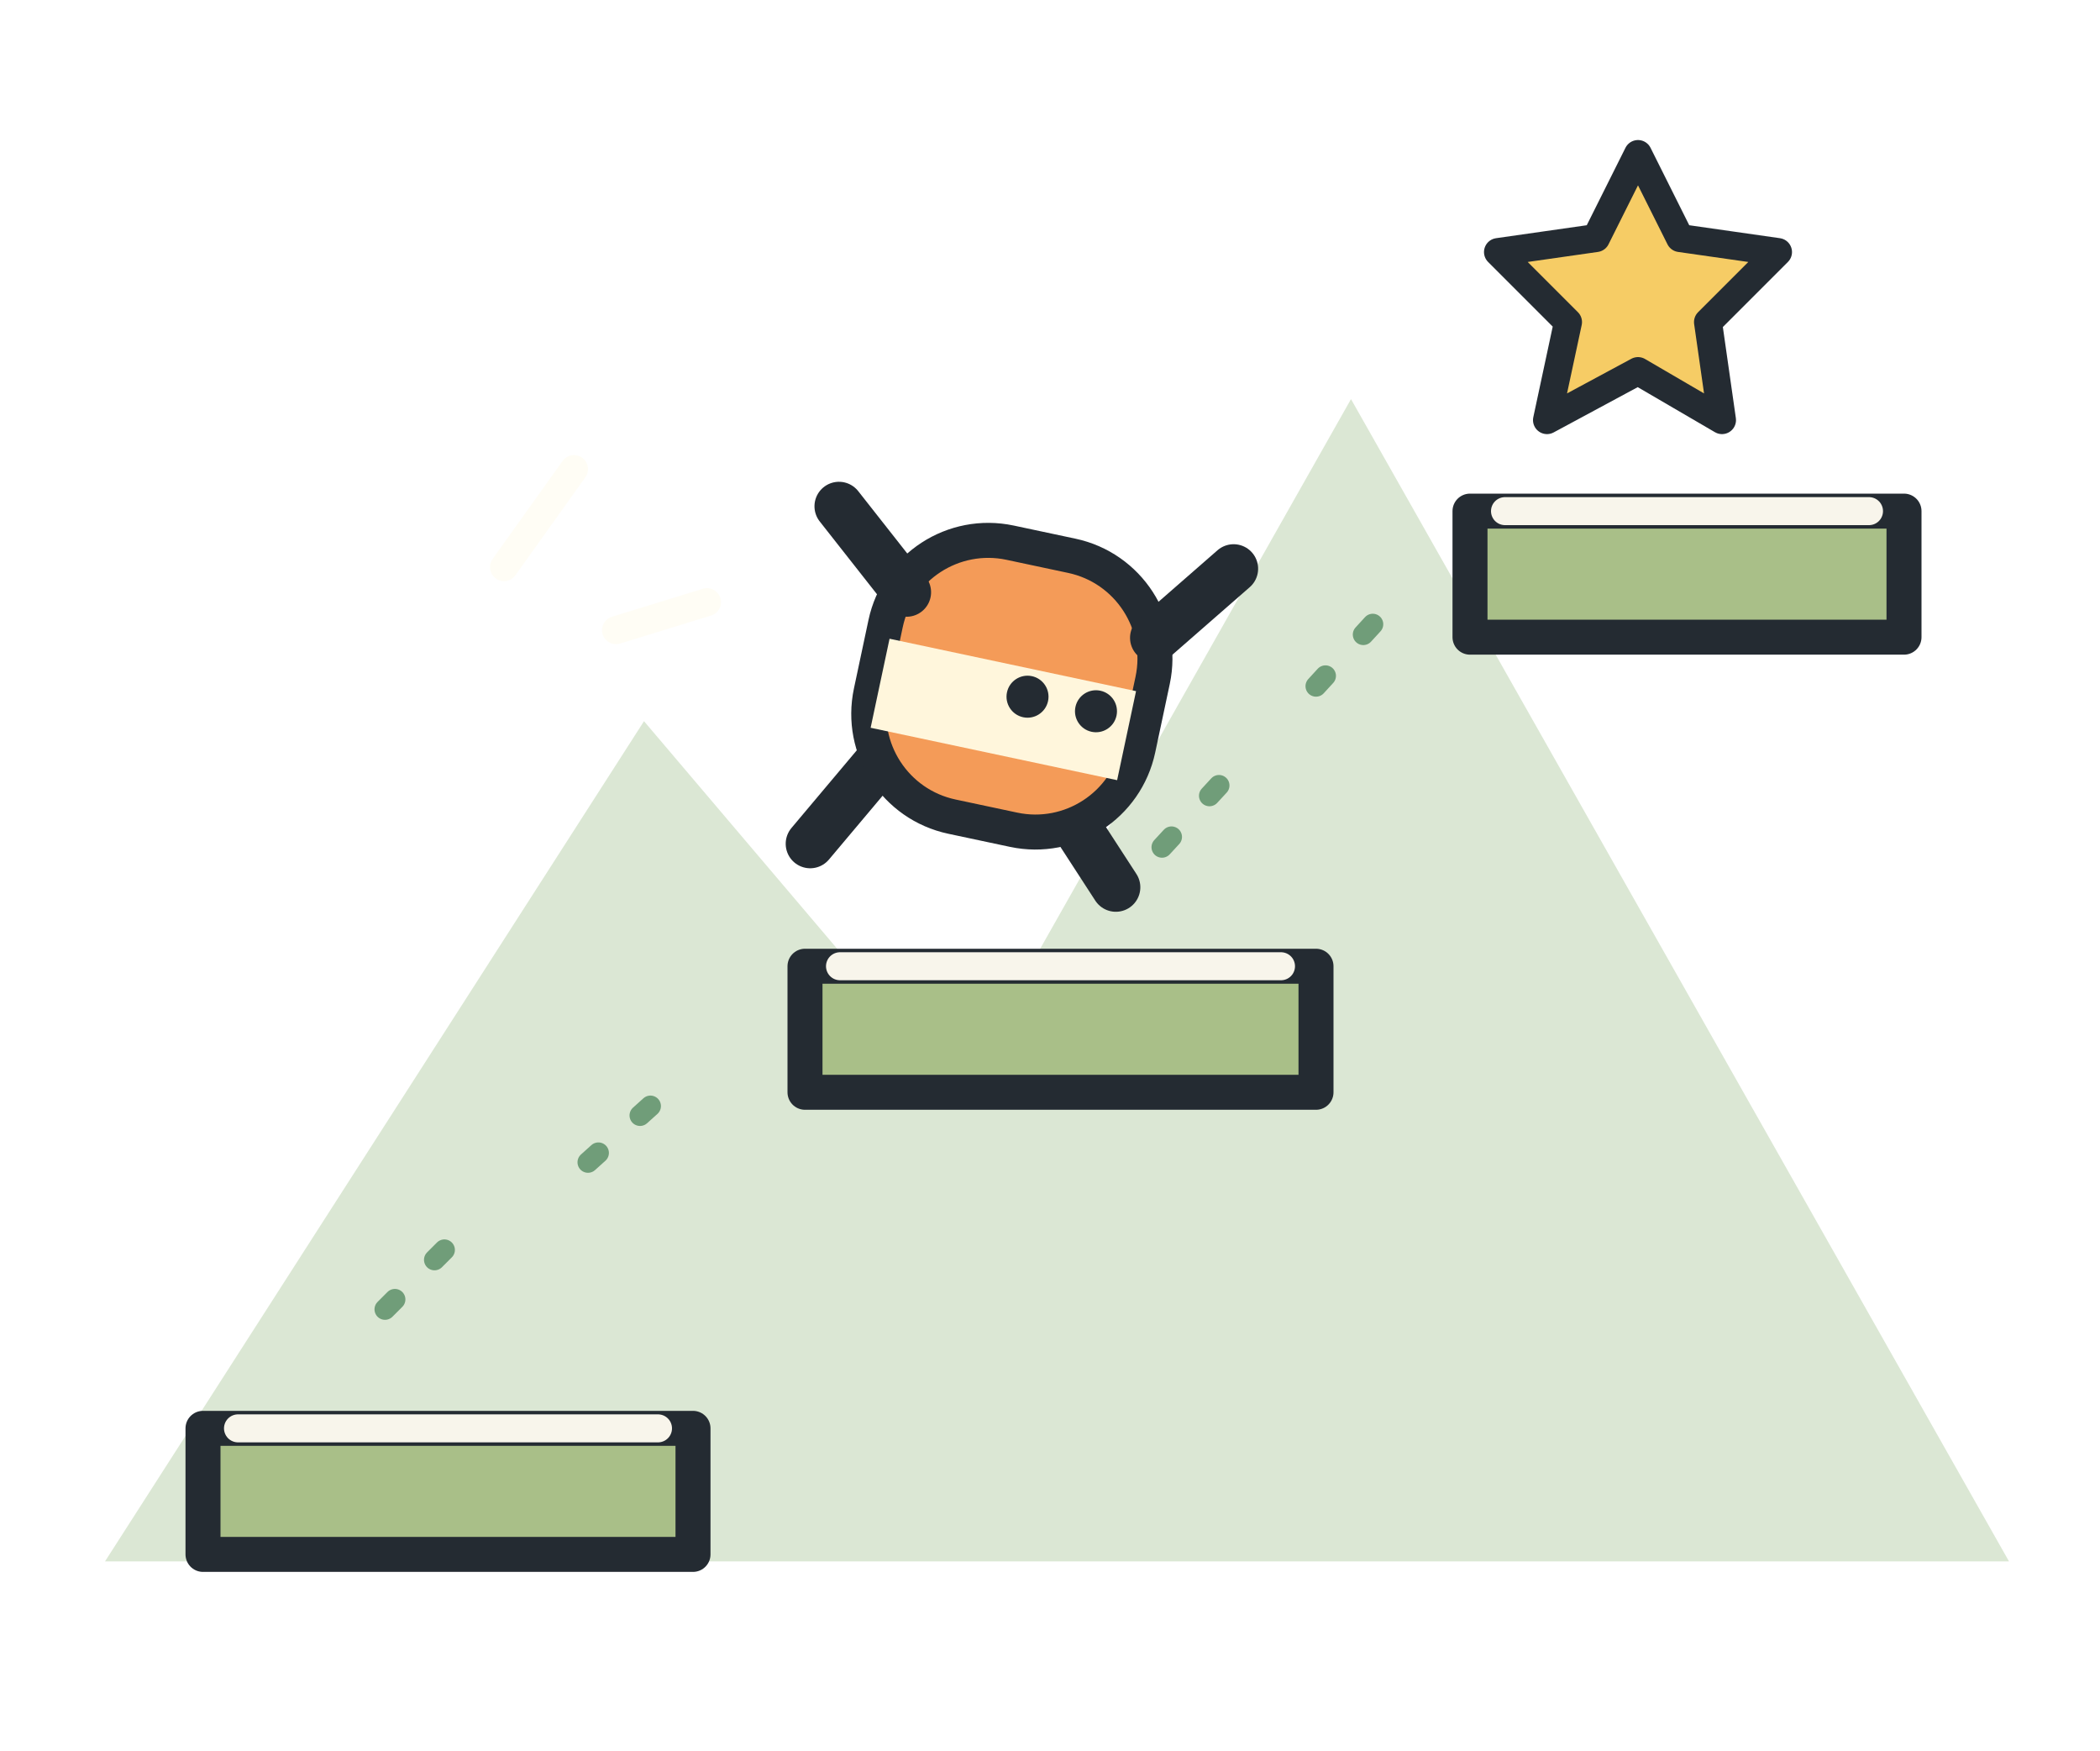
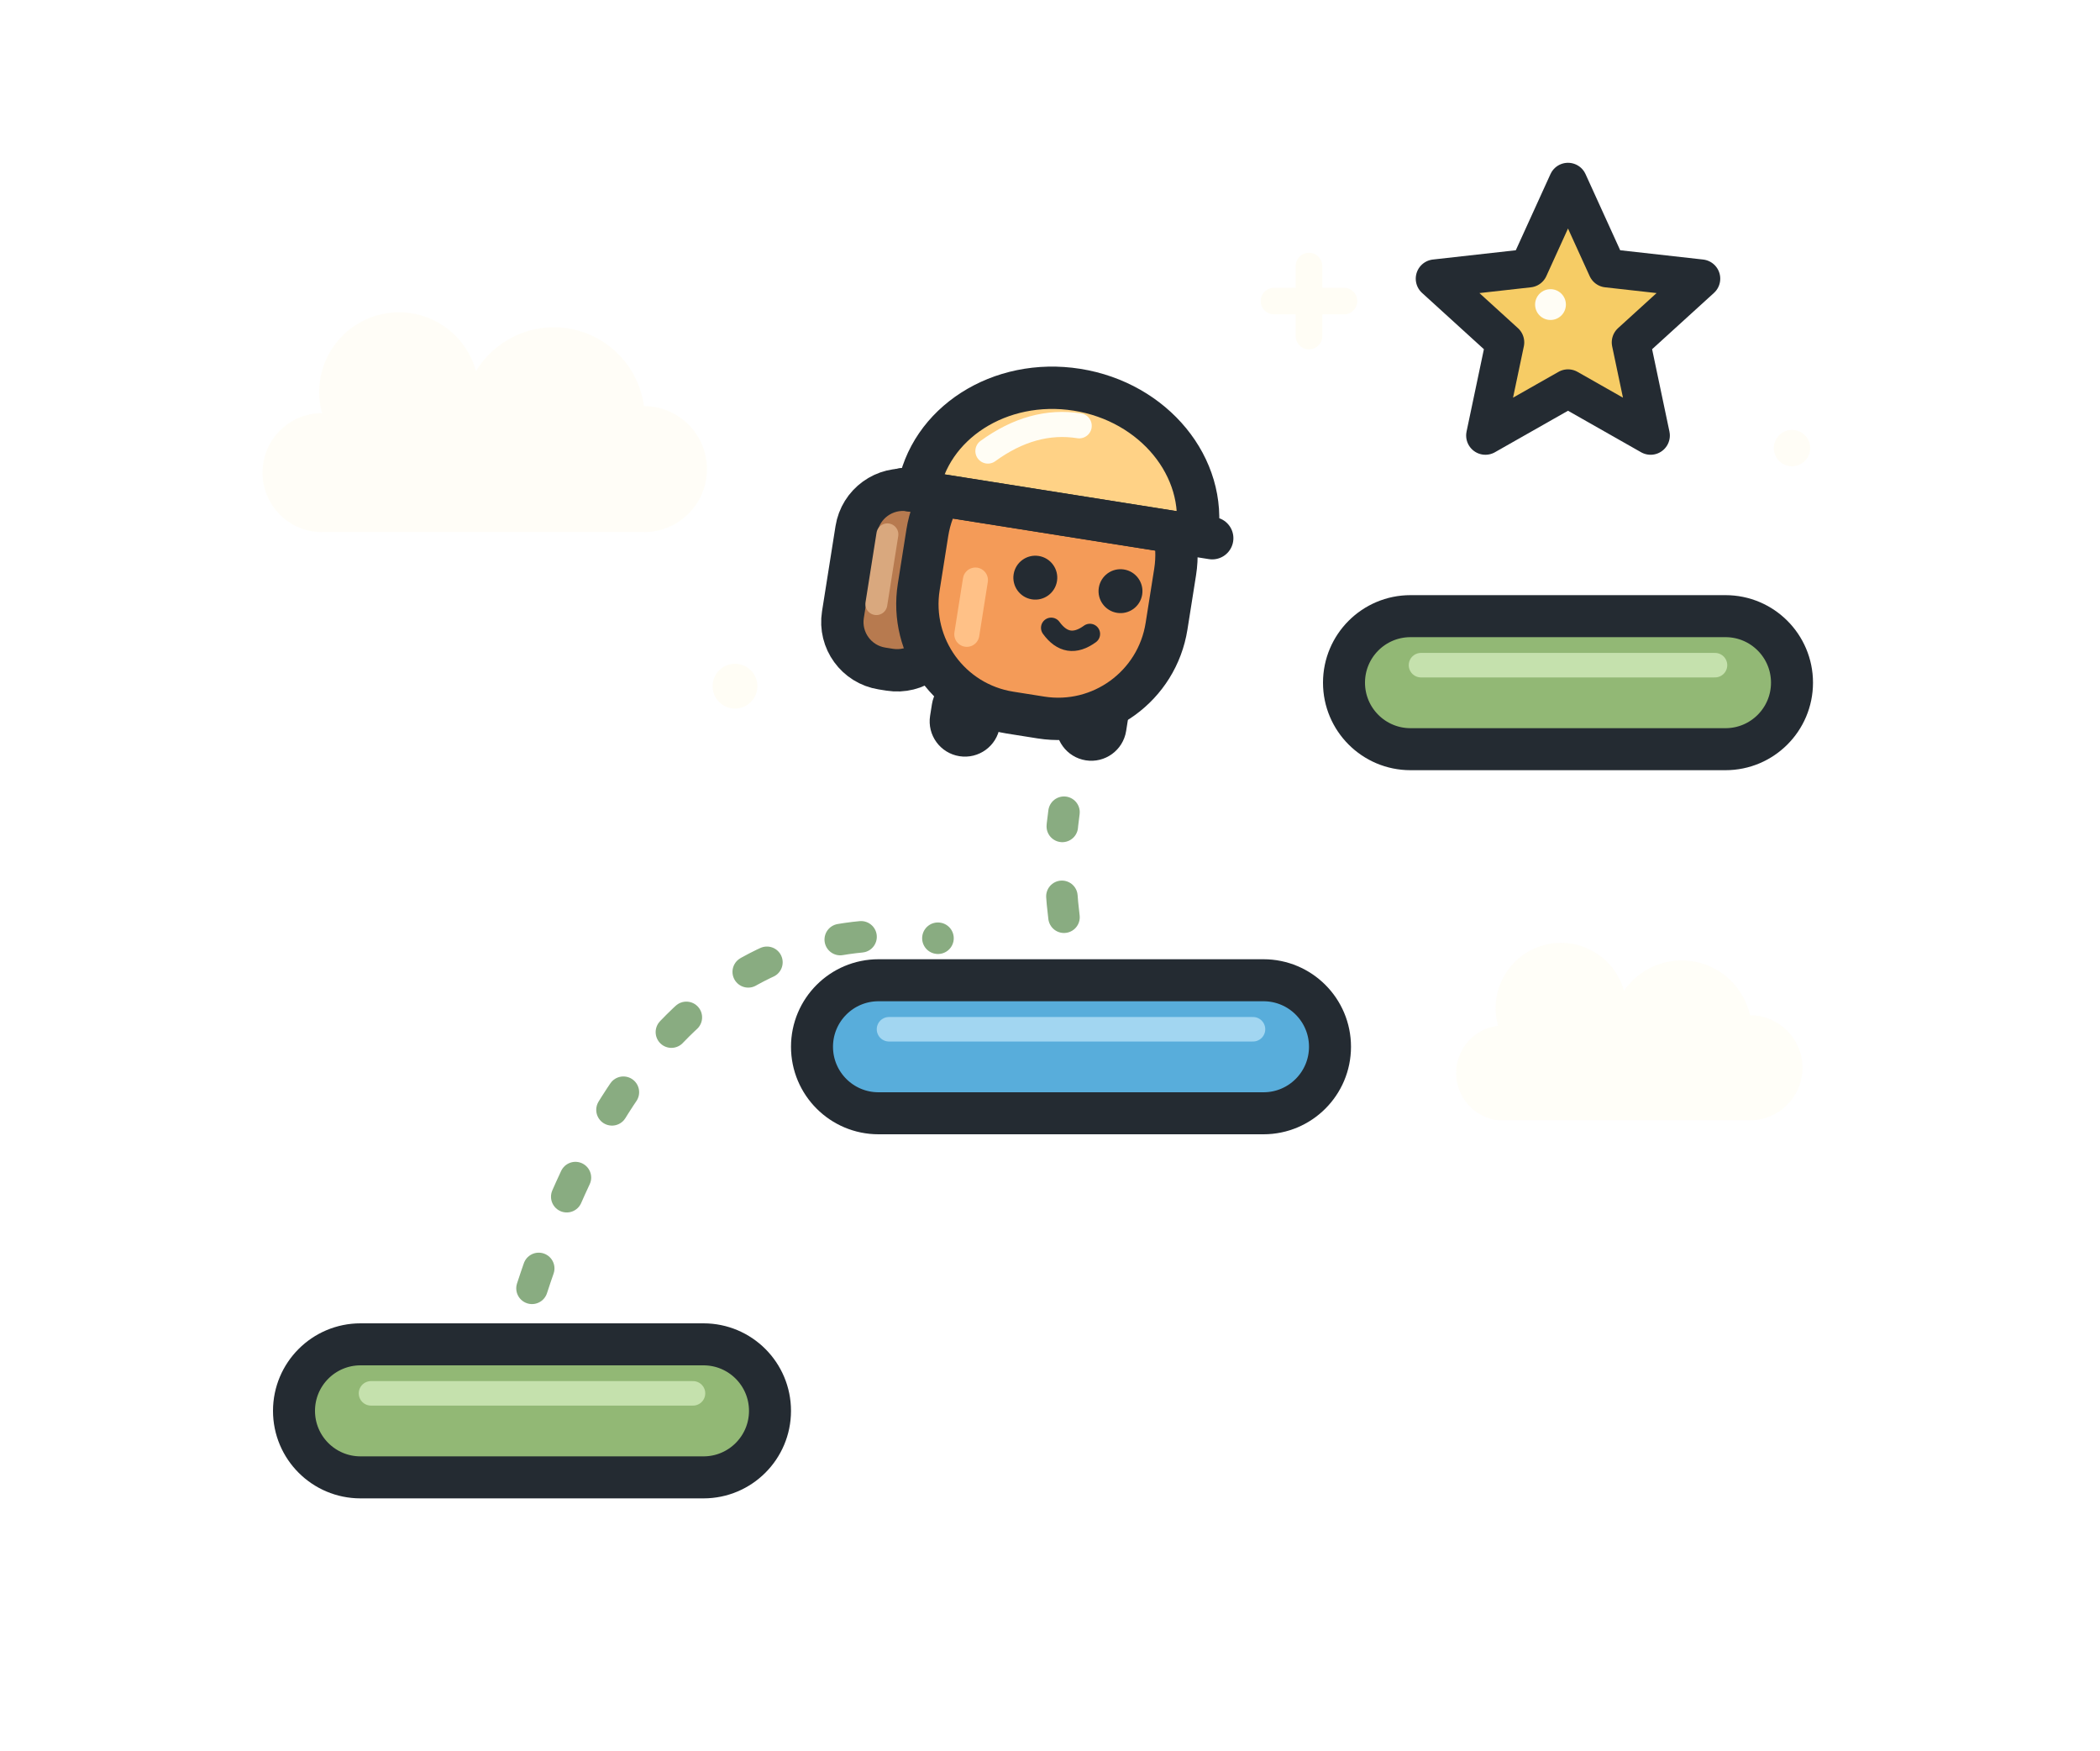
<svg xmlns="http://www.w3.org/2000/svg" viewBox="0 0 300 250">
-   <path d="m15 223 77-120 45 53 56-99 94 166Z" fill="#b7cfa9" opacity=".5" />
-   <g stroke="#242b32" stroke-width="5" stroke-linejoin="round" stroke-linecap="round">
-     <path d="M29 204h70v18H29Z" fill="#a9bf88" />
-     <path d="M115 138h73v18h-73Z" fill="#a9bf88" />
-     <path d="M210 73h62v18h-62Z" fill="#a9bf88" />
-     <path d="M34 204h60m26-66h63m32-65h52" stroke="#f8f5eb" stroke-width="4" />
-     <path d="m55 187 12-12m17-9 10-9m72-36 12-13m10-10 11-12" stroke="#709d79" stroke-width="3" stroke-dasharray="2 8" />
-     <g transform="rotate(12 144 103)">
-       <path d="m128 111-8 15m34-13 10 10" stroke-width="7" />
-       <rect x="124" y="78" width="39" height="40" rx="15" fill="#f49b58" />
-       <path d="M125 95h36v13h-36Z" fill="#fff6dc" stroke="none" />
-       <circle cx="146" cy="99" r="3" fill="#242b32" stroke="none" />
-       <circle cx="156" cy="99" r="3" fill="#242b32" stroke="none" />
-       <path d="m126 88-12-10m48 9 9-12" stroke-width="7" />
+   <path d="M46 76h46a9 9 0 0 0 0-18 13 13 0 0 0-24-5 10 10 0 0 0-22 6 8.5 8.5 0 0 0 0 17Z" fill="#fffdf5" opacity=".78" />
+   <path d="M214 160h36a7.5 7.5 0 0 0 0-15 10 10 0 0 0-18-3.5 8 8 0 0 0-18 5 6.8 6.8 0 0 0 0 13.5Z" fill="#fffdf5" opacity=".68" />
+   <path d="M76 184q18-55 58-50" fill="none" stroke="#6f9a65" stroke-width="4.5" stroke-linecap="round" stroke-dasharray="3 11" opacity=".82" />
+   <path d="M152 131q-1-8 0-15" fill="none" stroke="#6f9a65" stroke-width="4.5" stroke-linecap="round" stroke-dasharray="3 10" opacity=".82" />
+   <g stroke="#242b32" stroke-width="6" stroke-linecap="round" stroke-linejoin="round">
+     <rect x="42" y="192" width="68" height="19" rx="9.5" fill="#92b875" />
+     <path d="M53 199h46" stroke="#c5e1ad" stroke-width="3.5" />
+     <rect x="116" y="140" width="74" height="19" rx="9.5" fill="#58addb" />
+     <path d="M127 147h52" stroke="#a2d6f1" stroke-width="3.5" />
+     <rect x="192" y="88" width="64" height="19" rx="9.5" fill="#92b875" />
+     <path d="M203 95h42" stroke="#c5e1ad" stroke-width="3.5" />
+     <path d="M224 26 229.6 38.3 243 39.8 233 48.9 235.8 62.2 224 55.5 212.2 62.2 215 48.9 205 39.8 218.4 38.3Z" fill="#f6cc65" stroke-width="5.5" />
+     <circle cx="221.5" cy="43.5" r="2.2" fill="#fffdf5" stroke="none" />
+     <g transform="translate(150 80) rotate(9) scale(1.12)" stroke-width="5.4">
+       <rect x="-25" y="-6" width="13" height="23" rx="6" fill="#b77a4f" />
+       <path d="M-21 0v9" stroke="#d9a87e" stroke-width="2.8" />
+       <rect x="-12" y="16" width="9" height="10.5" rx="4.5" fill="#242b32" stroke="none" />
+       <rect x="4" y="14" width="9" height="10.5" rx="4.5" fill="#242b32" stroke="none" />
+       <rect x="-16" y="-15" width="32" height="35" rx="14" fill="#f49b58" />
+       <path d="M-9 4v7" stroke="#ffc187" stroke-width="3.2" fill="none" />
+       <path d="M-18-6a18 16 0 0 1 36 0Z" fill="#ffd286" />
+       <path d="M-20-6h40" />
+       <path d="M-10-12.5q5-5 11-5" stroke="#fffdf5" stroke-width="3.2" fill="none" />
+       <circle cx="-1.5" cy="2.5" r="2.8" fill="#242b32" stroke="none" />
+       <circle cx="9.5" cy="2.5" r="2.8" fill="#242b32" stroke="none" />
+       <path d="M1.5 8.5q2.5 2.5 5 0" stroke="#242b32" stroke-width="2.6" fill="none" />
    </g>
-     <path d="m234 22 6 12 14 2-10 10 2 14-12-7-13 7 3-14-10-10 14-2Z" fill="#f6cc65" stroke-width="4" />
-     <path d="m72 81 10-14m6 23 13-4" stroke="#fffdf5" stroke-width="4" />
  </g>
+   <path d="M187 38v10m-5-5h10" stroke="#fffdf5" stroke-width="3.8" stroke-linecap="round" />
+   <circle cx="105" cy="98" r="3.2" fill="#fffdf5" />
+   <circle cx="256" cy="64" r="2.6" fill="#fffdf5" opacity=".9" />
</svg>
